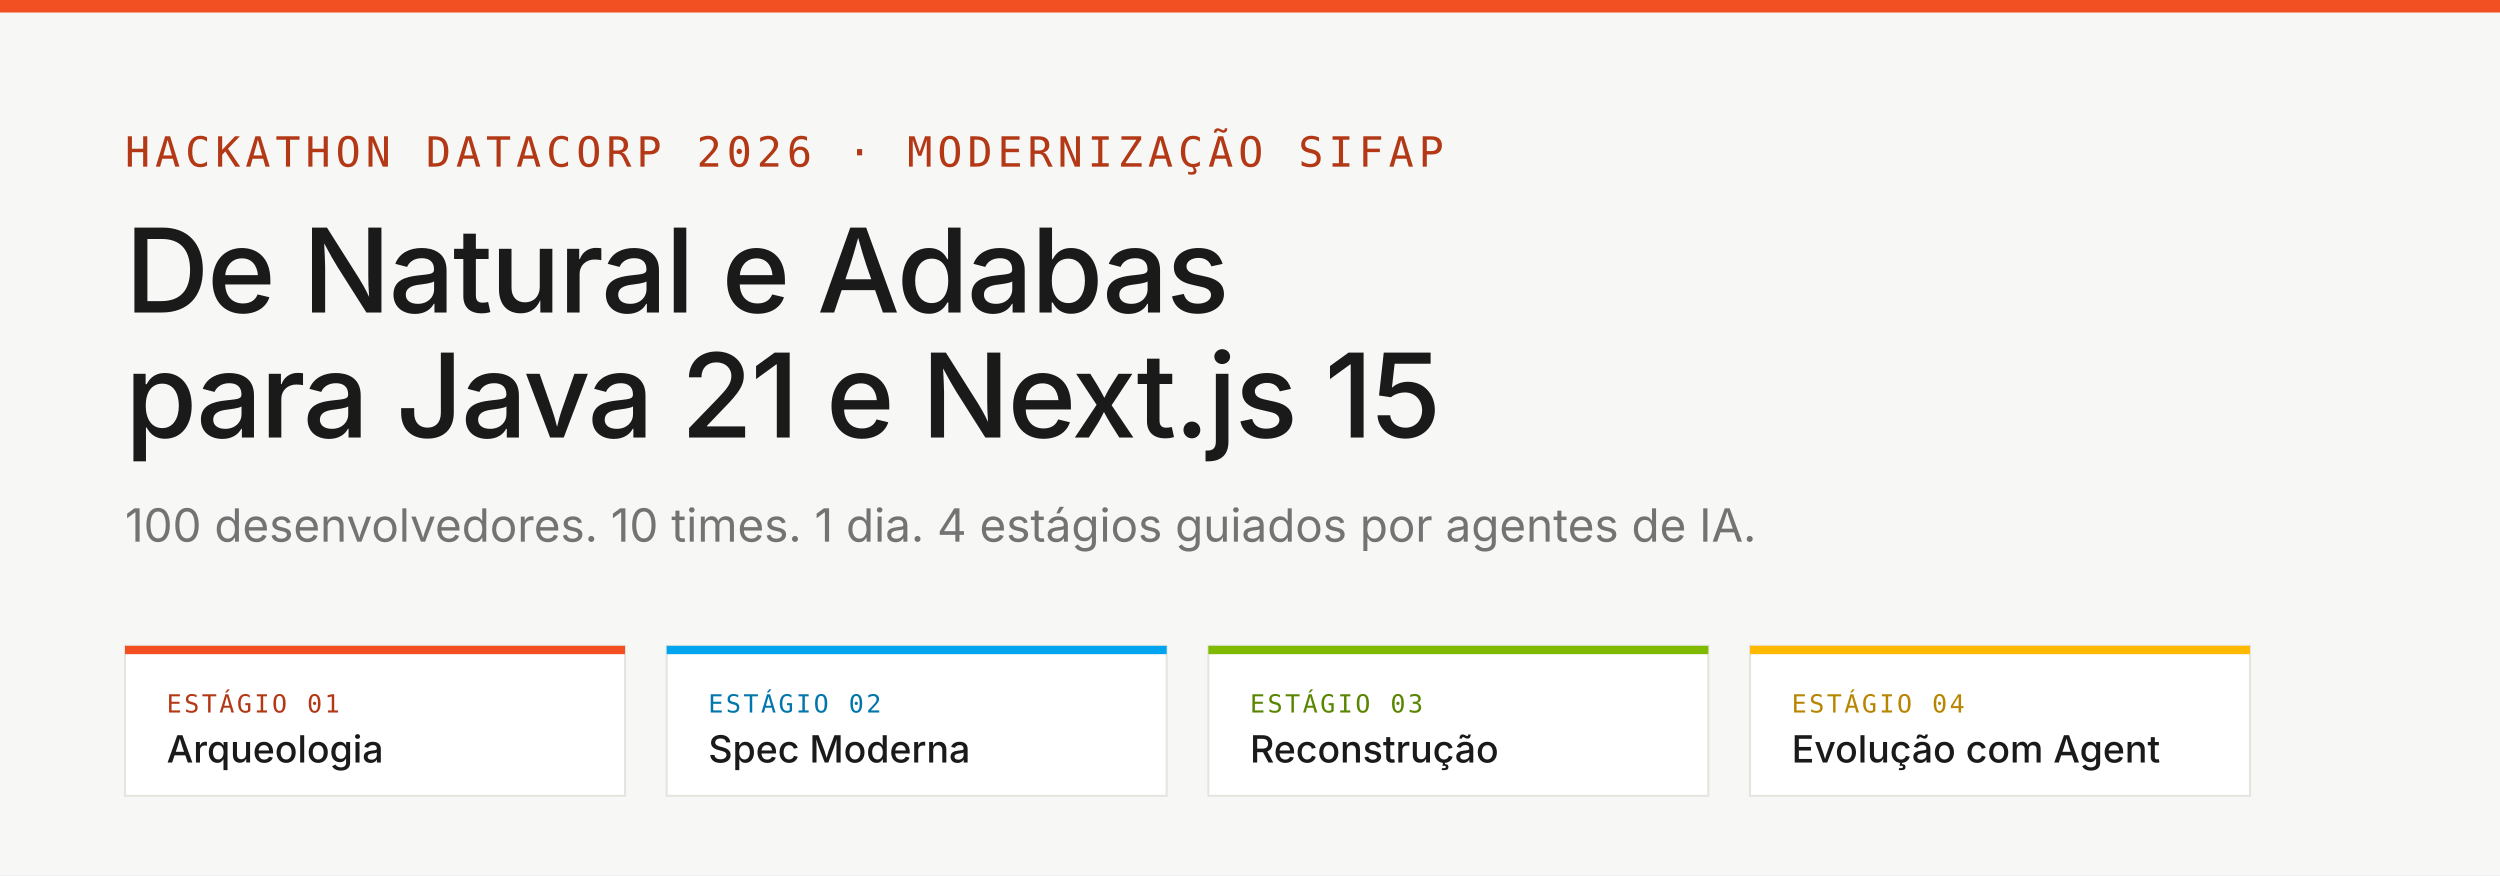
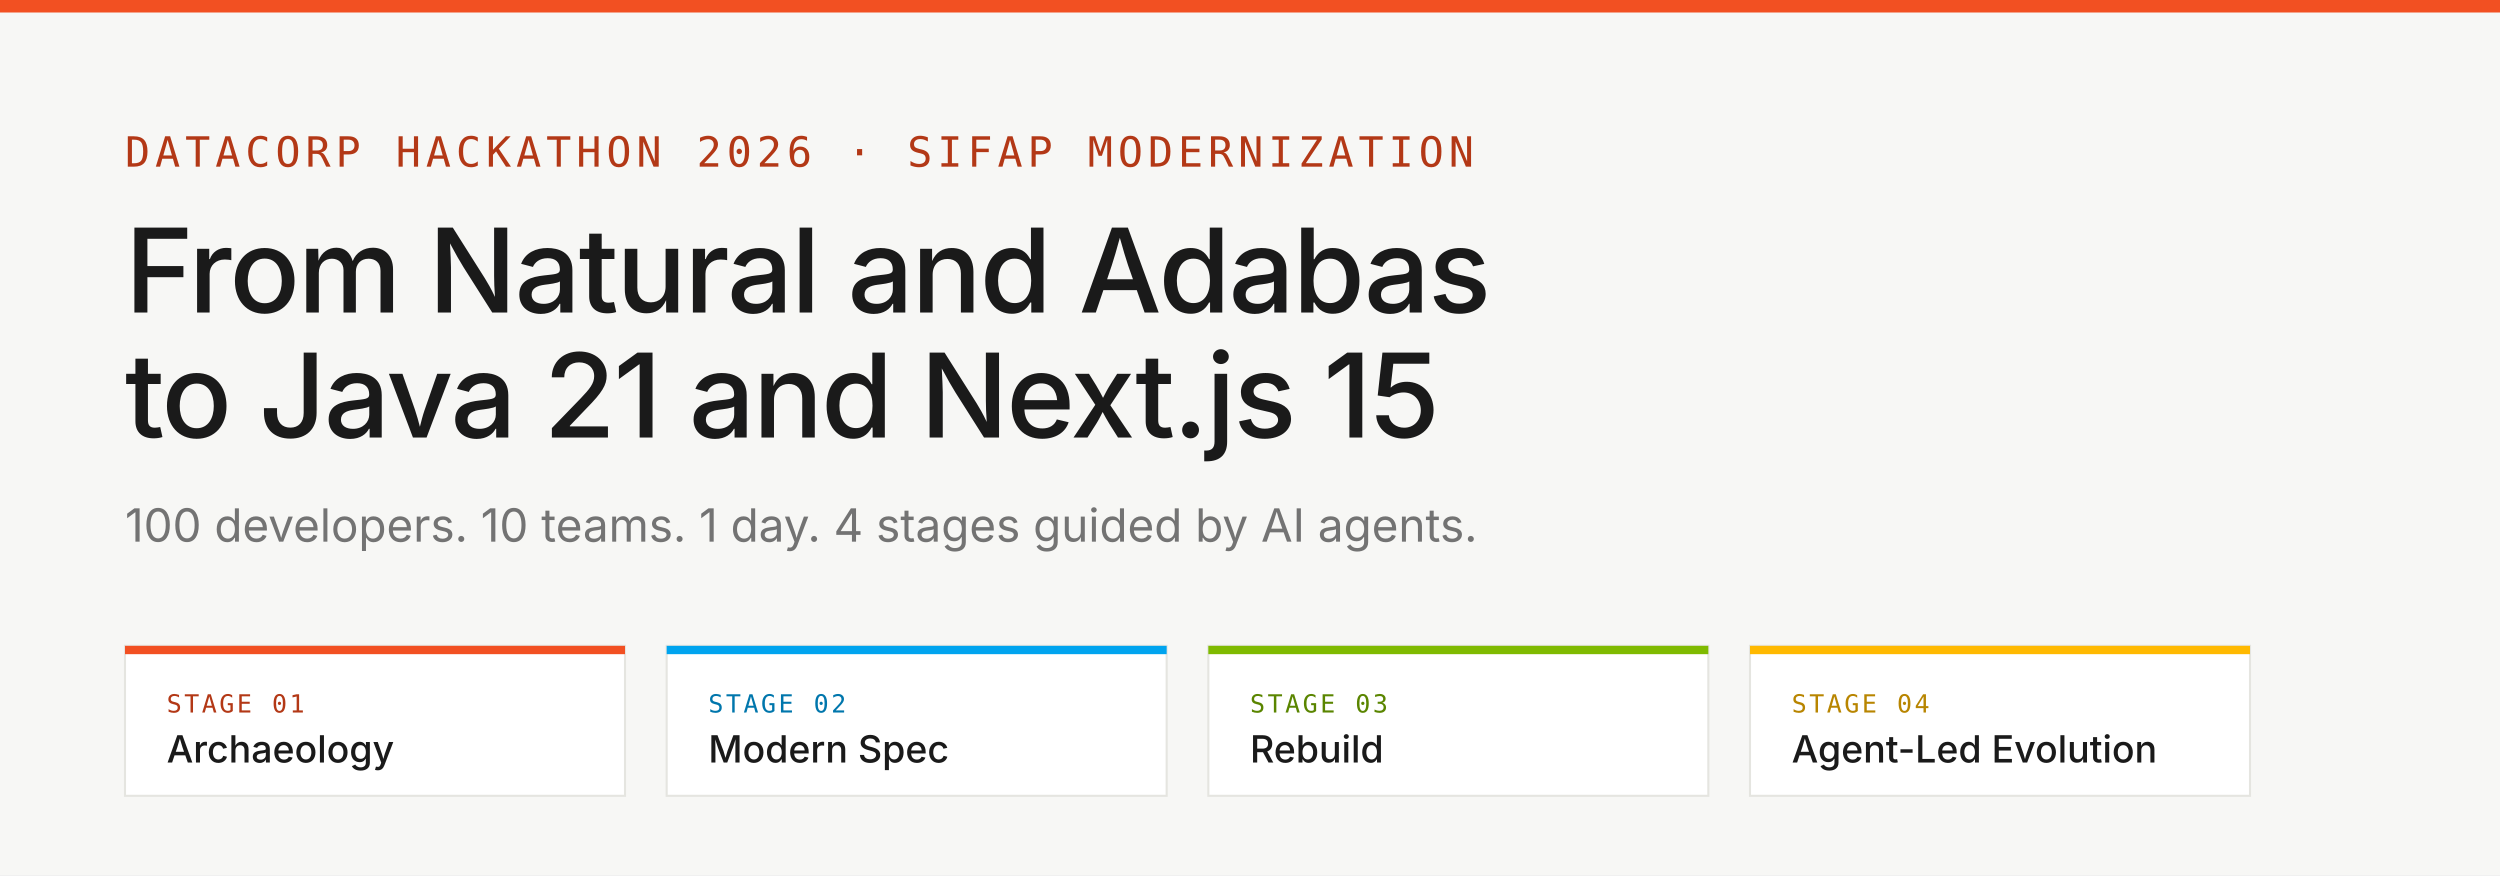
<svg xmlns="http://www.w3.org/2000/svg" viewBox="0 0 1200 420" font-family="Inter, system-ui, sans-serif">
  <rect width="1200" height="420" fill="#F7F7F5" />
  <rect x="0" y="0" width="1200" height="6" fill="#F25022" />
-   <text x="60" y="80" fill="#B33816" font-family="JetBrains Mono, monospace" font-size="20" font-weight="500" letter-spacing="2.4">HACKATHON DATACORP 2026 · MODERNIZAÇÃO SIFAP</text>
-   <text x="60" y="150" fill="#1A1A1A" font-size="56" font-weight="500" letter-spacing="-1">De Natural e Adabas</text>
-   <text x="60" y="210" fill="#1A1A1A" font-size="56" font-weight="500" letter-spacing="-1">para Java 21 e Next.js 15</text>
-   <text x="60" y="260" fill="#737373" font-size="22" font-weight="400">100 desenvolvedores. 10 times. 1 dia. 4 estágios guiados por agentes de IA.</text>
+   <text x="60" y="80" fill="#B33816" font-family="JetBrains Mono, monospace" font-size="20" font-weight="500" letter-spacing="2.4">DATACORP HACKATHON 2026 · SIFAP MODERNIZATION</text>
+   <text x="60" y="150" fill="#1A1A1A" font-size="56" font-weight="500" letter-spacing="-1">From Natural and Adabas</text>
+   <text x="60" y="210" fill="#1A1A1A" font-size="56" font-weight="500" letter-spacing="-1">to Java 21 and Next.js 15</text>
+   <text x="60" y="260" fill="#737373" font-size="22" font-weight="400">100 developers. 10 teams. 1 day. 4 stages guided by AI agents.</text>
  <g transform="translate(60, 310)">
    <rect width="240" height="72" fill="#FFFFFF" stroke="#E5E5E0" stroke-width="1" />
    <rect x="0" y="0" width="240" height="4" fill="#F25022" />
-     <text x="20" y="32" fill="#B33816" font-family="JetBrains Mono, monospace" font-size="12" font-weight="500" letter-spacing="1.2">ESTÁGIO 01</text>
-     <text x="20" y="56" fill="#1A1A1A" font-size="18" font-weight="500">Arqueologia</text>
+     <text x="20" y="32" fill="#B33816" font-family="JetBrains Mono, monospace" font-size="12" font-weight="500" letter-spacing="1.2">STAGE 01</text>
+     <text x="20" y="56" fill="#1A1A1A" font-size="18" font-weight="500">Archaeology</text>
  </g>
  <g transform="translate(320, 310)">
    <rect width="240" height="72" fill="#FFFFFF" stroke="#E5E5E0" stroke-width="1" />
    <rect x="0" y="0" width="240" height="4" fill="#00A4EF" />
-     <text x="20" y="32" fill="#0076AC" font-family="JetBrains Mono, monospace" font-size="12" font-weight="500" letter-spacing="1.2">ESTÁGIO 02</text>
-     <text x="20" y="56" fill="#1A1A1A" font-size="18" font-weight="500">Spec Moderna</text>
+     <text x="20" y="32" fill="#0076AC" font-family="JetBrains Mono, monospace" font-size="12" font-weight="500" letter-spacing="1.2">STAGE 02</text>
+     <text x="20" y="56" fill="#1A1A1A" font-size="18" font-weight="500">Modern Spec</text>
  </g>
  <g transform="translate(580, 310)">
    <rect width="240" height="72" fill="#FFFFFF" stroke="#E5E5E0" stroke-width="1" />
    <rect x="0" y="0" width="240" height="4" fill="#7FBA00" />
-     <text x="20" y="32" fill="#5A8500" font-family="JetBrains Mono, monospace" font-size="12" font-weight="500" letter-spacing="1.2">ESTÁGIO 03</text>
-     <text x="20" y="56" fill="#1A1A1A" font-size="18" font-weight="500">Reconstrução</text>
+     <text x="20" y="32" fill="#5A8500" font-family="JetBrains Mono, monospace" font-size="12" font-weight="500" letter-spacing="1.2">STAGE 03</text>
+     <text x="20" y="56" fill="#1A1A1A" font-size="18" font-weight="500">Rebuild</text>
  </g>
  <g transform="translate(840, 310)">
    <rect width="240" height="72" fill="#FFFFFF" stroke="#E5E5E0" stroke-width="1" />
    <rect x="0" y="0" width="240" height="4" fill="#FFB900" />
-     <text x="20" y="32" fill="#B88500" font-family="JetBrains Mono, monospace" font-size="12" font-weight="500" letter-spacing="1.2">ESTÁGIO 04</text>
-     <text x="20" y="56" fill="#1A1A1A" font-size="18" font-weight="500">Evolução com Agent</text>
+     <text x="20" y="32" fill="#B88500" font-family="JetBrains Mono, monospace" font-size="12" font-weight="500" letter-spacing="1.2">STAGE 04</text>
+     <text x="20" y="56" fill="#1A1A1A" font-size="18" font-weight="500">Agent-Led Evolution</text>
  </g>
</svg>
